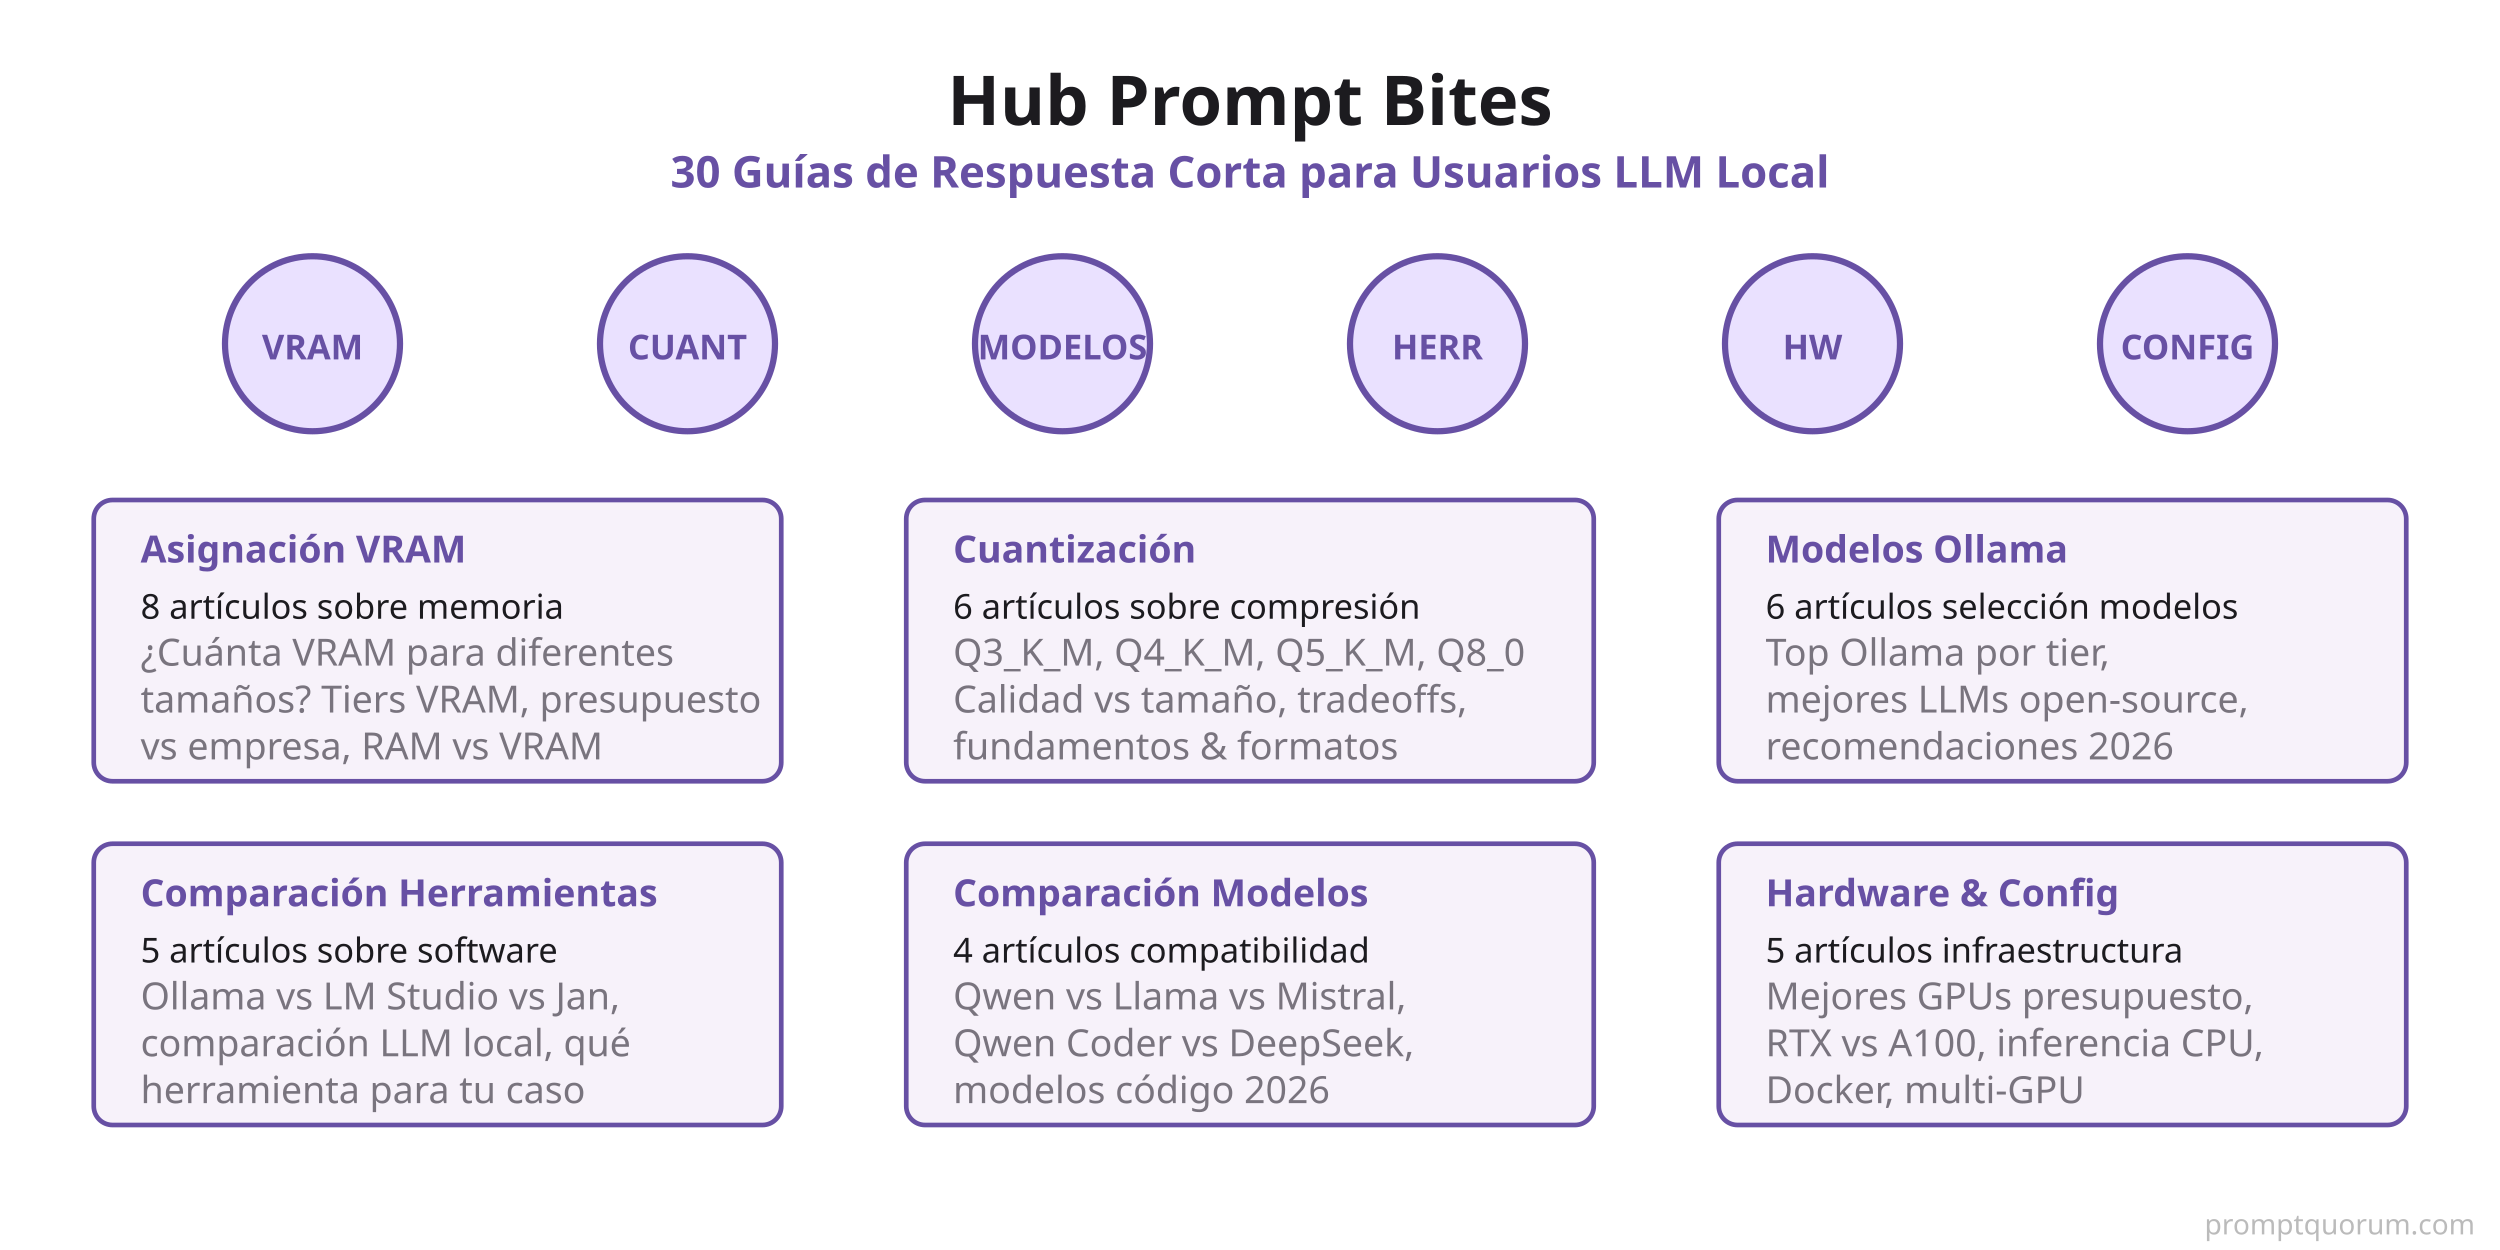
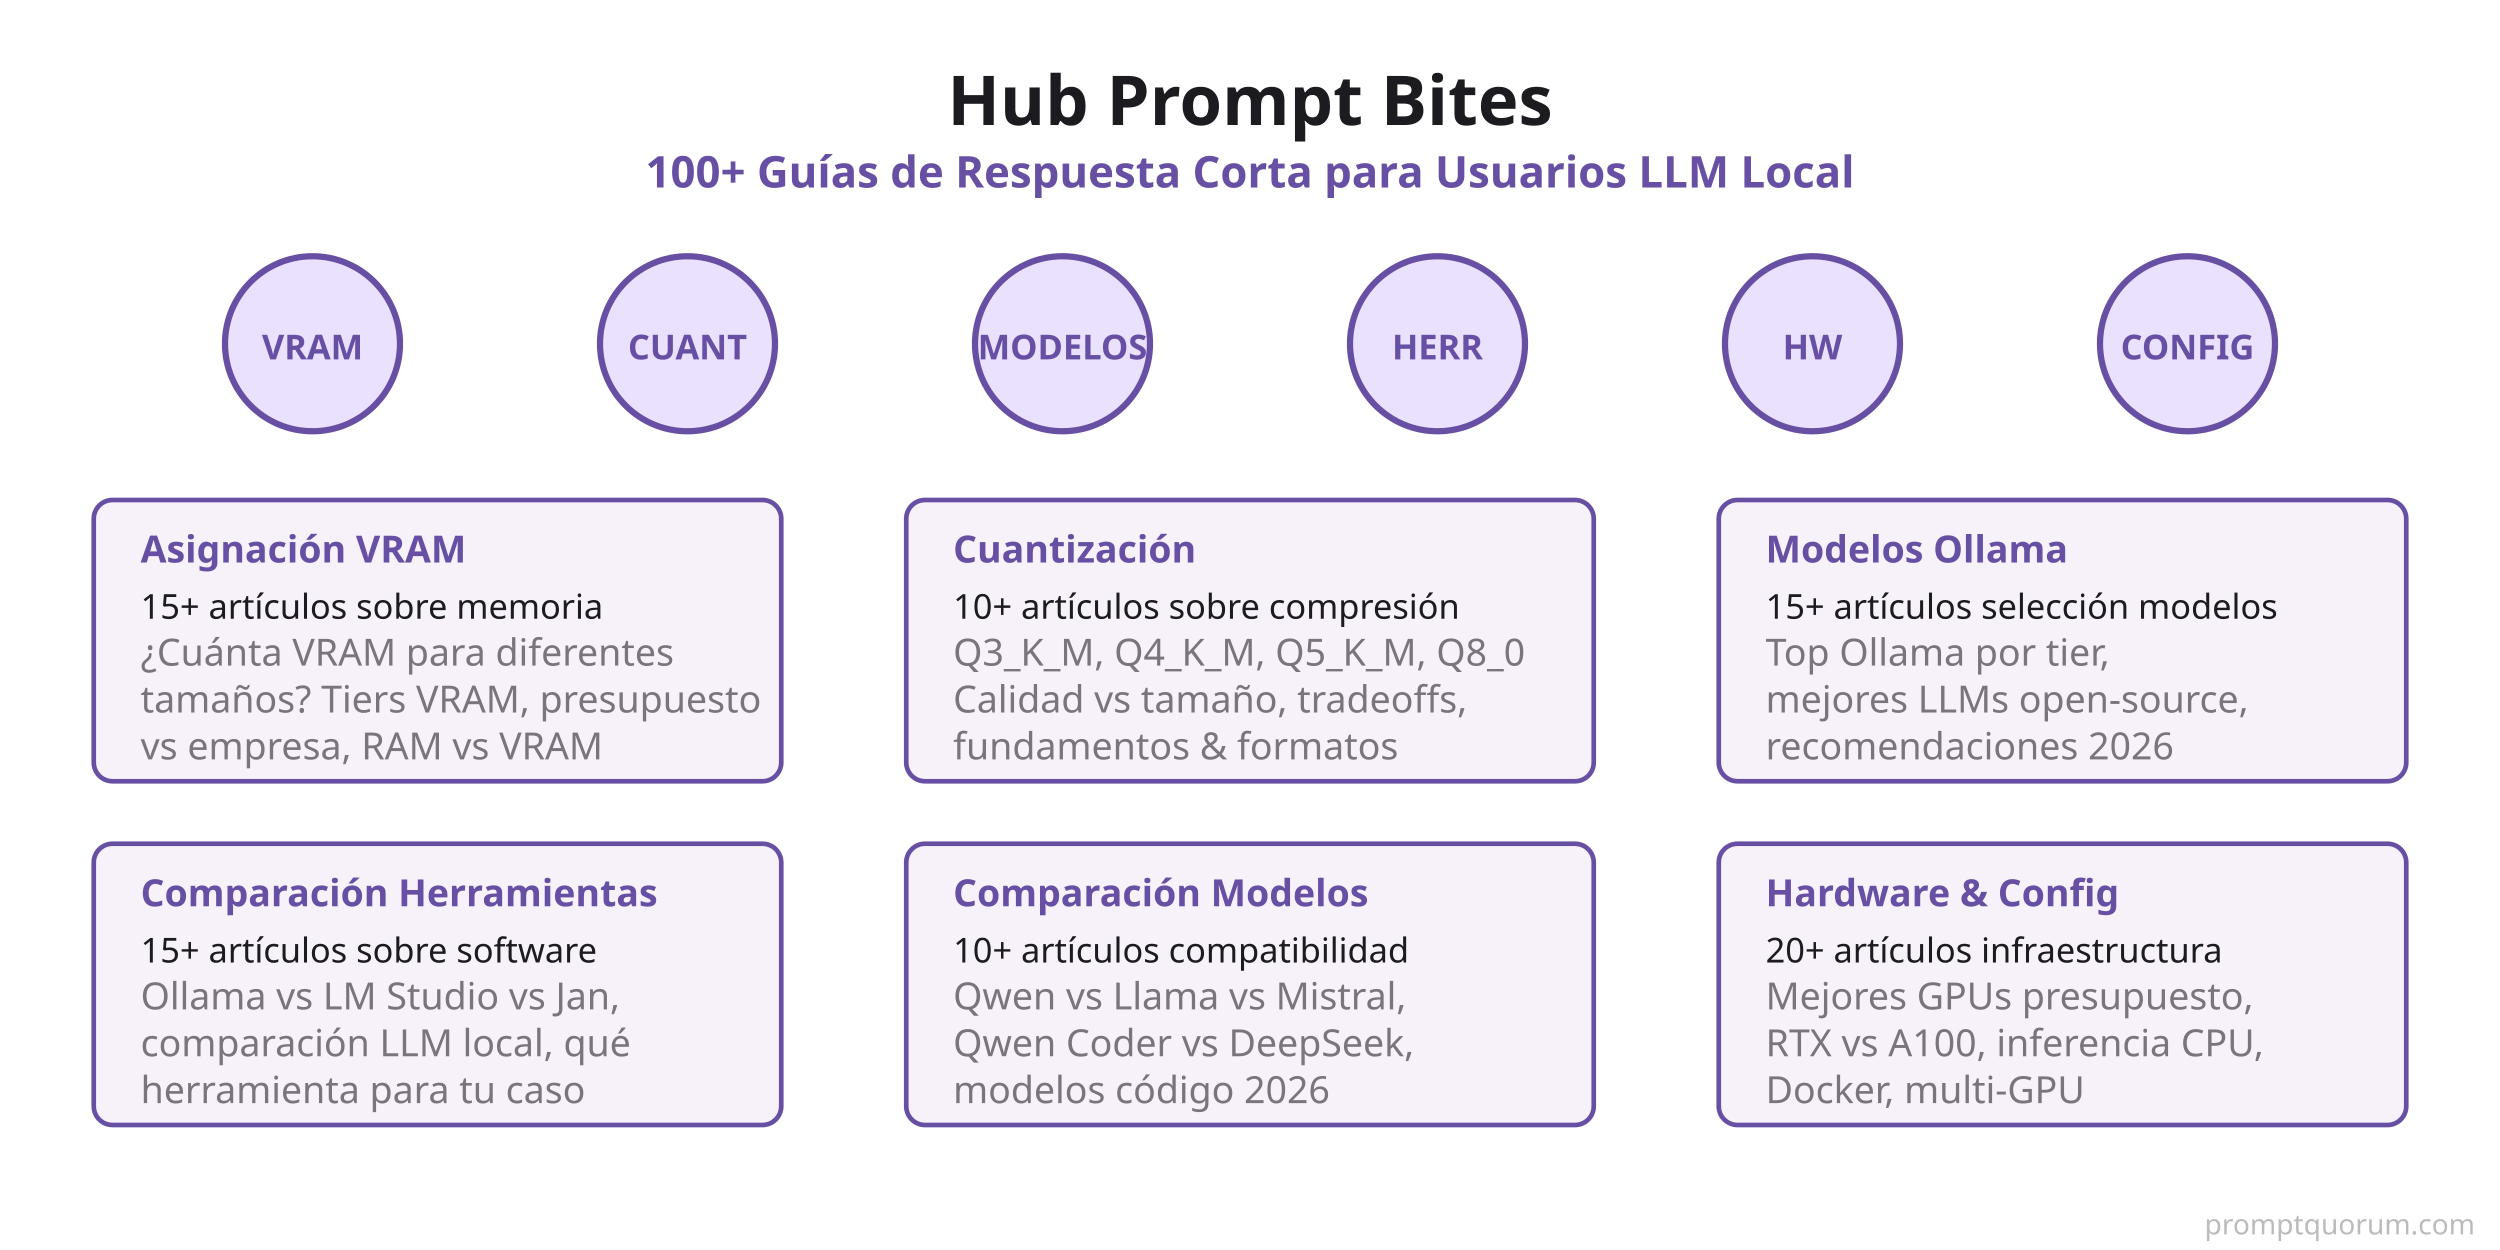
<svg xmlns="http://www.w3.org/2000/svg" viewBox="0 0 800 400">
  <defs>
    <style>
      .bg { fill: #FFFFFF; }
      .title { fill: #1C1B1F; font-family: system-ui, sans-serif; font-size: 22px; font-weight: 600; }
      .subtitle { fill: #6750A4; font-family: system-ui, sans-serif; font-size: 14px; font-weight: 600; }
      .text-body { fill: #1C1B1F; font-family: system-ui, sans-serif; font-size: 13px; }
      .text-secondary { fill: #79747E; font-family: system-ui, sans-serif; font-size: 12px; }
      .icon-circle { fill: #EAE1FF; stroke: #6750A4; stroke-width: 2; }
      .icon-text { fill: #6750A4; font-family: system-ui, sans-serif; font-size: 11px; font-weight: 600; text-anchor: middle; }
      .topic-box { fill: #F7F2FA; stroke: #6750A4; stroke-width: 1.5; }
      .topic-title { fill: #6750A4; font-family: system-ui, sans-serif; font-size: 12px; font-weight: 600; }
      .topic-count { fill: #1C1B1F; font-family: system-ui, sans-serif; font-size: 11px; }
    </style>
  </defs>
  <rect class="bg" width="800" height="400" />
  <text x="400" y="40" class="title" text-anchor="middle">Hub Prompt Bites</text>
-   <text x="400" y="60" class="subtitle" text-anchor="middle">30 Guías de Respuesta Corta para Usuarios LLM Local</text>
+   <text x="400" y="60" class="subtitle" text-anchor="middle">100+ Guías de Respuesta Corta para Usuarios LLM Local</text>
  <circle class="icon-circle" cx="100" cy="110" r="28" />
  <text x="100" y="115" class="icon-text" text-anchor="middle">VRAM</text>
  <circle class="icon-circle" cx="220" cy="110" r="28" />
  <text x="220" y="115" class="icon-text" text-anchor="middle">CUANT</text>
  <circle class="icon-circle" cx="340" cy="110" r="28" />
  <text x="340" y="115" class="icon-text" text-anchor="middle">MODELOS</text>
  <circle class="icon-circle" cx="460" cy="110" r="28" />
  <text x="460" y="115" class="icon-text" text-anchor="middle">HERR</text>
  <circle class="icon-circle" cx="580" cy="110" r="28" />
  <text x="580" y="115" class="icon-text" text-anchor="middle">HW</text>
  <circle class="icon-circle" cx="700" cy="110" r="28" />
  <text x="700" y="115" class="icon-text" text-anchor="middle">CONFIG</text>
  <rect x="30" y="160" width="220" height="90" class="topic-box" rx="6" />
  <text x="45" y="180" class="topic-title">Asignación VRAM</text>
-   <text x="45" y="198" class="topic-count">8 artículos sobre memoria</text>
+   <text x="45" y="198" class="topic-count">15+ artículos sobre memoria</text>
  <text x="45" y="213" class="text-secondary">¿Cuánta VRAM para diferentes</text>
  <text x="45" y="228" class="text-secondary">tamaños? Tiers VRAM, presupuesto</text>
  <text x="45" y="243" class="text-secondary">vs empresa, RAM vs VRAM</text>
  <rect x="290" y="160" width="220" height="90" class="topic-box" rx="6" />
  <text x="305" y="180" class="topic-title">Cuantización</text>
-   <text x="305" y="198" class="topic-count">6 artículos sobre compresión</text>
+   <text x="305" y="198" class="topic-count">10+ artículos sobre compresión</text>
  <text x="305" y="213" class="text-secondary">Q3_K_M, Q4_K_M, Q5_K_M, Q8_0</text>
  <text x="305" y="228" class="text-secondary">Calidad vs tamaño, tradeoffs,</text>
  <text x="305" y="243" class="text-secondary">fundamentos &amp; formatos</text>
  <rect x="550" y="160" width="220" height="90" class="topic-box" rx="6" />
  <text x="565" y="180" class="topic-title">Modelos Ollama</text>
-   <text x="565" y="198" class="topic-count">6 artículos selección modelos</text>
+   <text x="565" y="198" class="topic-count">15+ artículos selección modelos</text>
  <text x="565" y="213" class="text-secondary">Top Ollama por tier,</text>
  <text x="565" y="228" class="text-secondary">mejores LLMs open-source,</text>
  <text x="565" y="243" class="text-secondary">recomendaciones 2026</text>
  <rect x="30" y="270" width="220" height="90" class="topic-box" rx="6" />
  <text x="45" y="290" class="topic-title">Comparación Herramientas</text>
-   <text x="45" y="308" class="topic-count">5 artículos sobre software</text>
+   <text x="45" y="308" class="topic-count">15+ artículos sobre software</text>
  <text x="45" y="323" class="text-secondary">Ollama vs LM Studio vs Jan,</text>
  <text x="45" y="338" class="text-secondary">comparación LLM local, qué</text>
  <text x="45" y="353" class="text-secondary">herramienta para tu caso</text>
  <rect x="290" y="270" width="220" height="90" class="topic-box" rx="6" />
  <text x="305" y="290" class="topic-title">Comparación Modelos</text>
-   <text x="305" y="308" class="topic-count">4 artículos compatibilidad</text>
+   <text x="305" y="308" class="topic-count">10+ artículos compatibilidad</text>
  <text x="305" y="323" class="text-secondary">Qwen vs Llama vs Mistral,</text>
  <text x="305" y="338" class="text-secondary">Qwen Coder vs DeepSeek,</text>
  <text x="305" y="353" class="text-secondary">modelos código 2026</text>
  <rect x="550" y="270" width="220" height="90" class="topic-box" rx="6" />
  <text x="565" y="290" class="topic-title">Hardware &amp; Config</text>
-   <text x="565" y="308" class="topic-count">5 artículos infraestructura</text>
+   <text x="565" y="308" class="topic-count">20+ artículos infraestructura</text>
  <text x="565" y="323" class="text-secondary">Mejores GPUs presupuesto,</text>
  <text x="565" y="338" class="text-secondary">RTX vs A100, inferencia CPU,</text>
  <text x="565" y="353" class="text-secondary">Docker, multi-GPU</text>
  <text x="792" y="395" font-family="system-ui,sans-serif" font-size="9" fill="#BBBBBB" text-anchor="end">promptquorum.com</text>
</svg>
